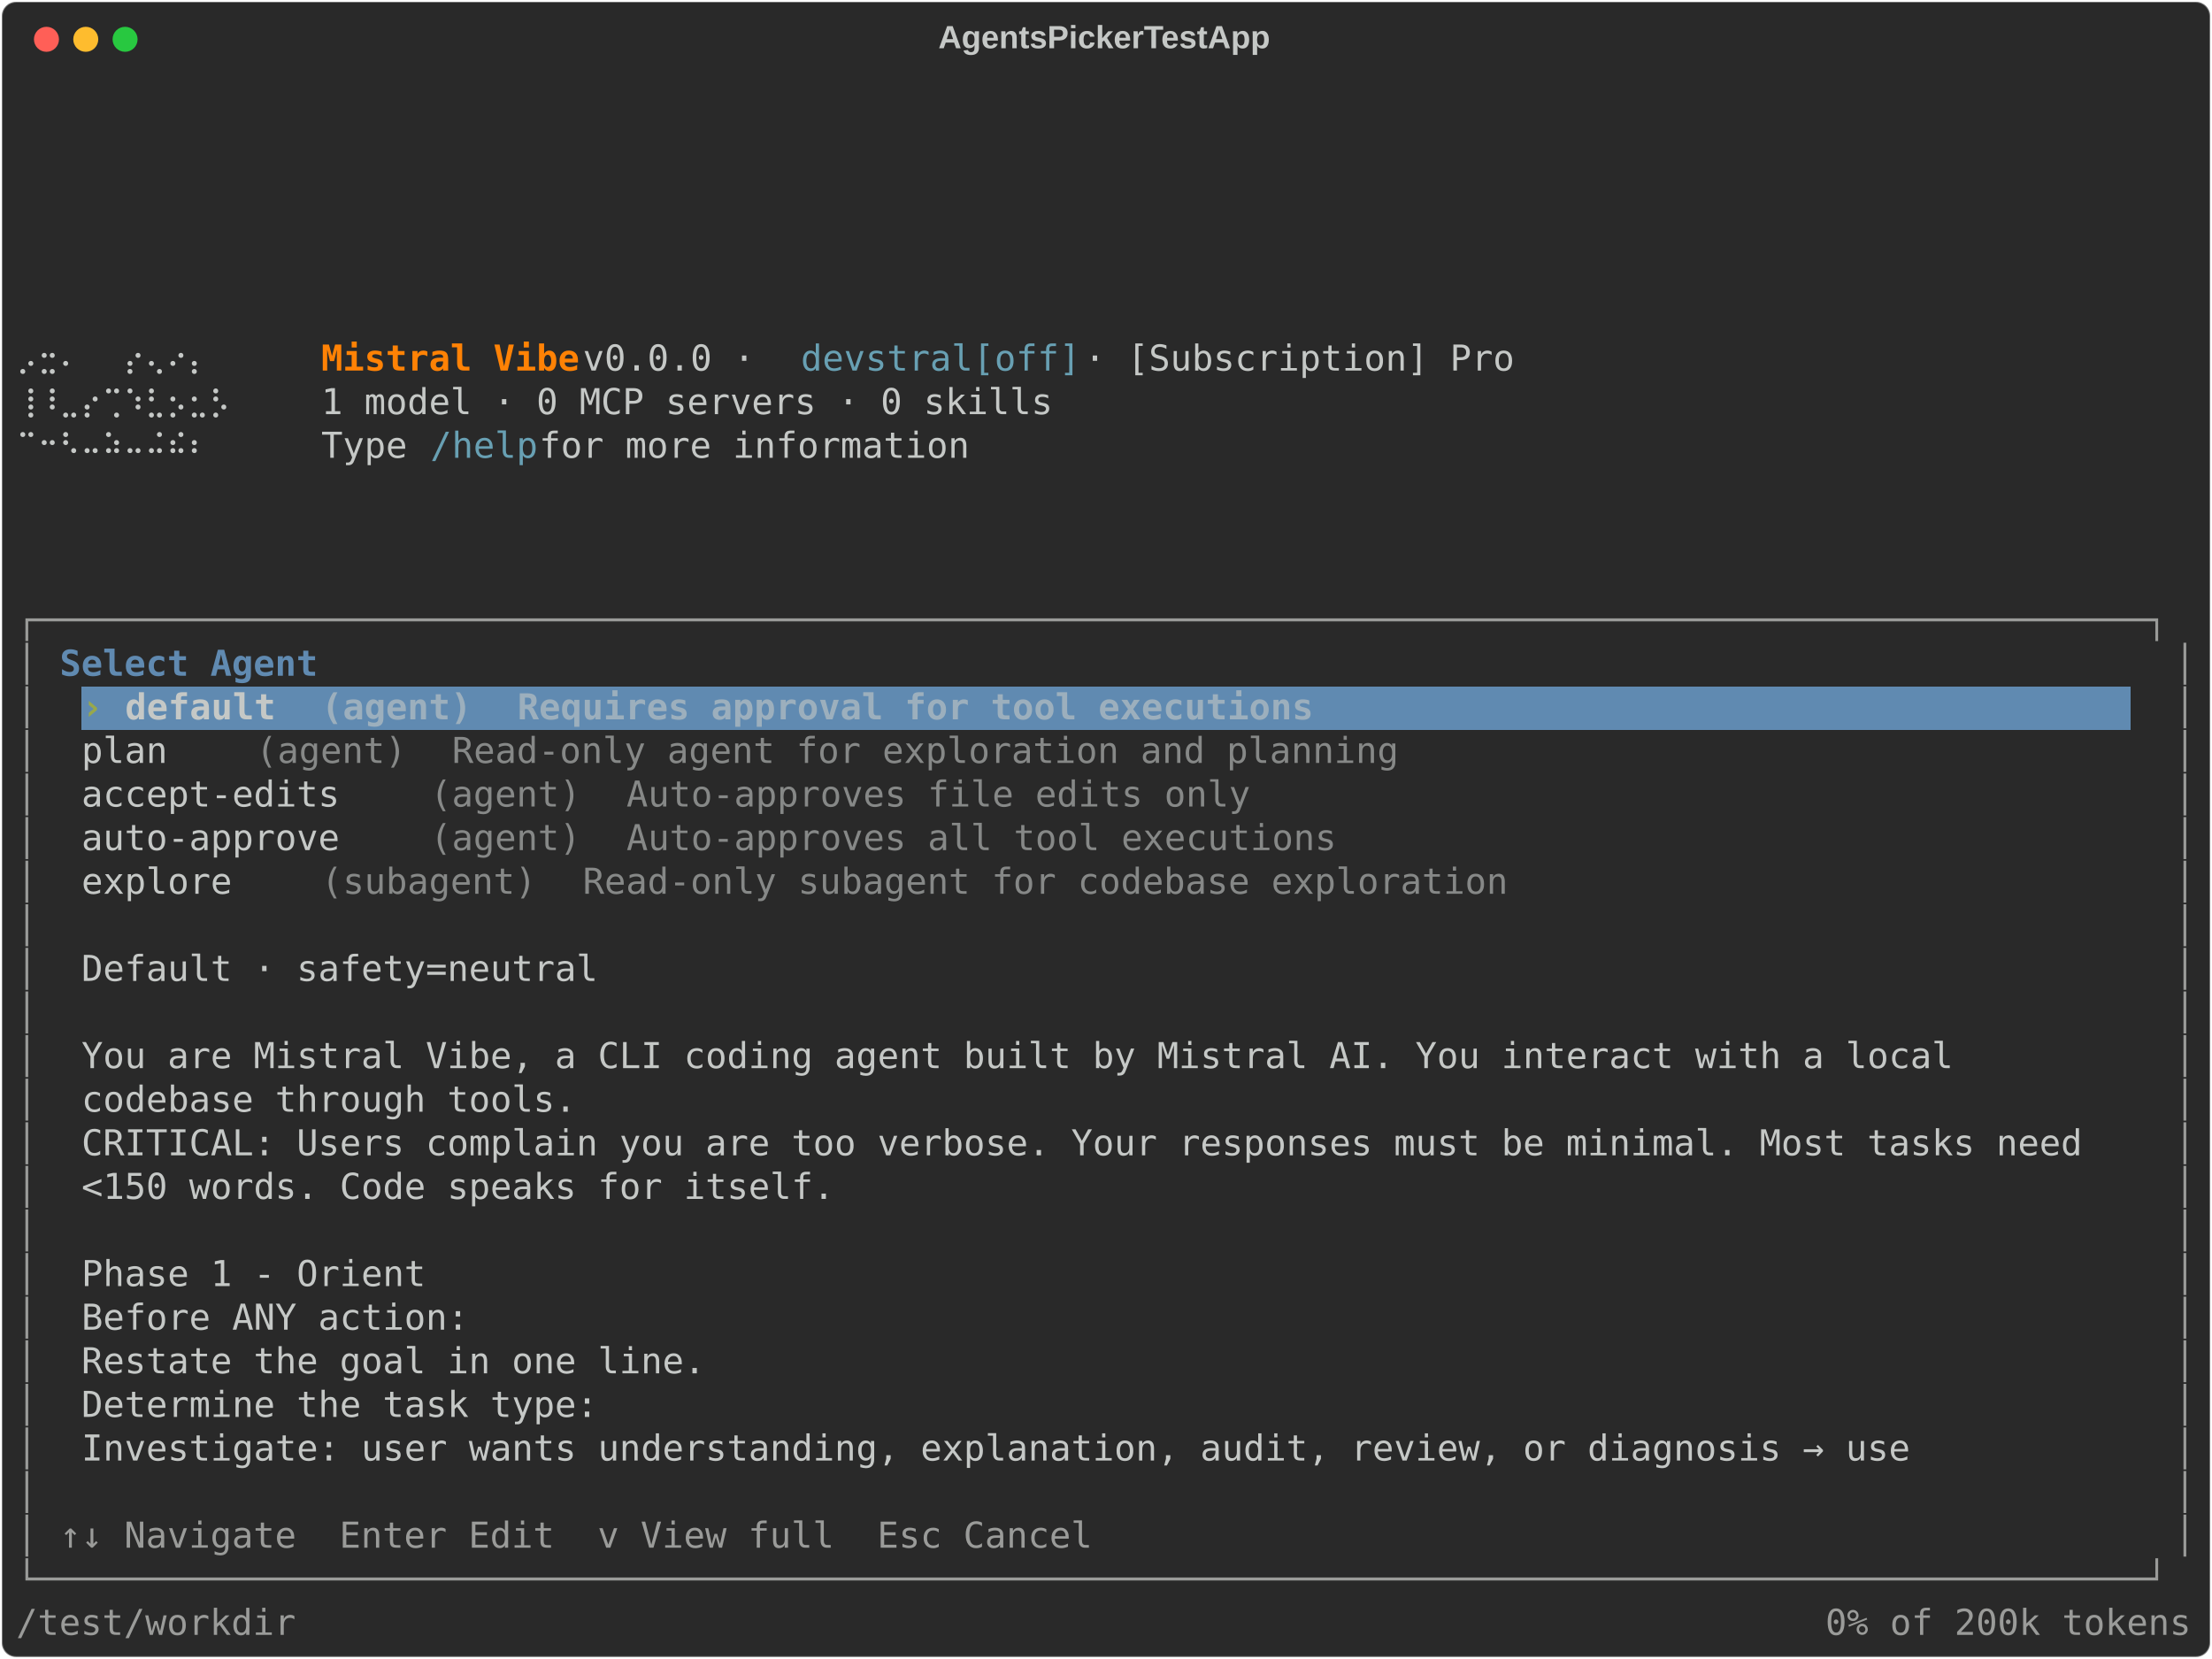
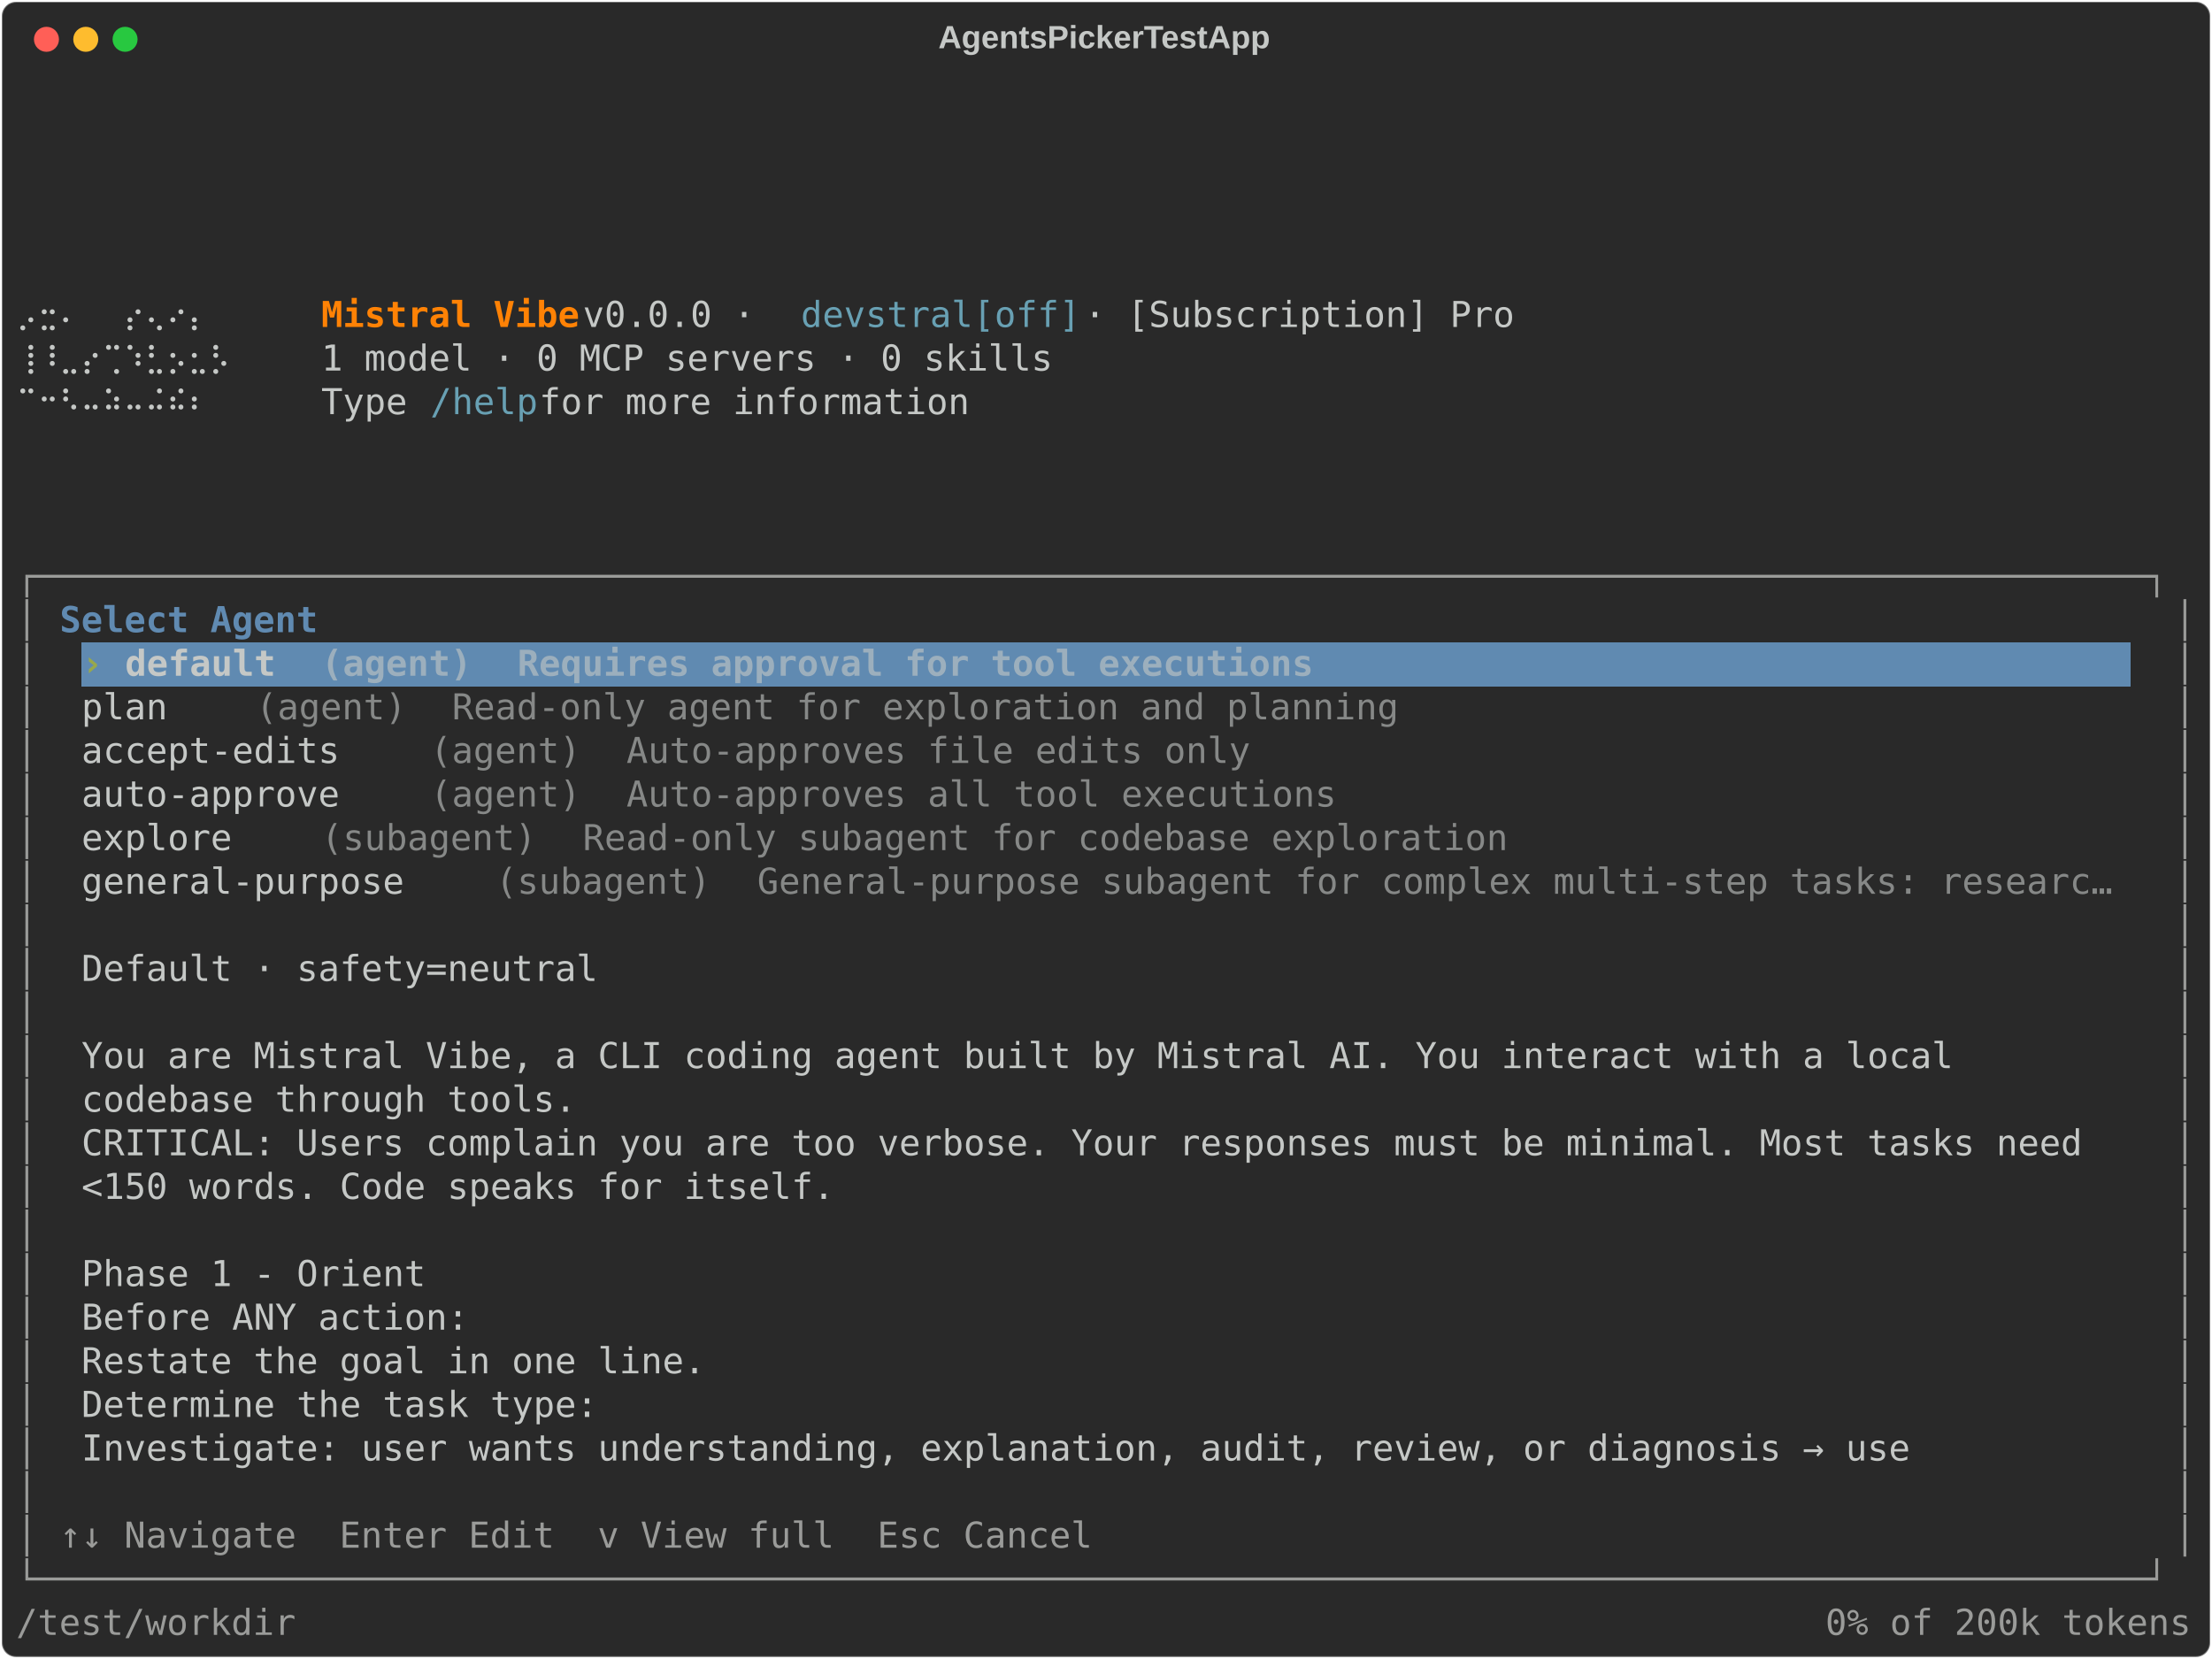
<svg xmlns="http://www.w3.org/2000/svg" class="rich-terminal" viewBox="0 0 1238 928.4">
  <style>

    @font-face {
        font-family: "Fira Code";
        src: local("FiraCode-Regular"),
                url("https://cdnjs.cloudflare.com/ajax/libs/firacode/6.2.0/woff2/FiraCode-Regular.woff2") format("woff2"),
                url("https://cdnjs.cloudflare.com/ajax/libs/firacode/6.2.0/woff/FiraCode-Regular.woff") format("woff");
        font-style: normal;
        font-weight: 400;
    }
    @font-face {
        font-family: "Fira Code";
        src: local("FiraCode-Bold"),
                url("https://cdnjs.cloudflare.com/ajax/libs/firacode/6.2.0/woff2/FiraCode-Bold.woff2") format("woff2"),
                url("https://cdnjs.cloudflare.com/ajax/libs/firacode/6.2.0/woff/FiraCode-Bold.woff") format("woff");
        font-style: bold;
        font-weight: 700;
    }

    .terminal-matrix {
        font-family: Fira Code, monospace;
        font-size: 20px;
        line-height: 24.4px;
        font-variant-east-asian: full-width;
    }

    .terminal-title {
        font-size: 18px;
        font-weight: bold;
        font-family: arial;
    }

    .terminal-r1 { fill: #c5c8c6 }
.terminal-r2 { fill: #ff8205;font-weight: bold }
.terminal-r3 { fill: #68a0b3 }
.terminal-r4 { fill: #9a9b99 }
.terminal-r5 { fill: #608ab1;font-weight: bold }
.terminal-r6 { fill: #98a84b;font-weight: bold }
.terminal-r7 { fill: #c5c8c6;font-weight: bold }
.terminal-r8 { fill: #9cafbd;font-weight: bold }
.terminal-r9 { fill: #868887 }
    </style>
  <defs>
    <clipPath id="terminal-clip-terminal">
      <rect x="0" y="0" width="1219.0" height="877.4" />
    </clipPath>
    <clipPath id="terminal-line-0">
      <rect x="0" y="1.5" width="1220" height="24.65" />
    </clipPath>
    <clipPath id="terminal-line-1">
      <rect x="0" y="25.9" width="1220" height="24.65" />
    </clipPath>
    <clipPath id="terminal-line-2">
      <rect x="0" y="50.3" width="1220" height="24.65" />
    </clipPath>
    <clipPath id="terminal-line-3">
      <rect x="0" y="74.7" width="1220" height="24.65" />
    </clipPath>
    <clipPath id="terminal-line-4">
      <rect x="0" y="99.1" width="1220" height="24.65" />
    </clipPath>
    <clipPath id="terminal-line-5">
      <rect x="0" y="123.5" width="1220" height="24.65" />
    </clipPath>
    <clipPath id="terminal-line-6">
      <rect x="0" y="147.9" width="1220" height="24.65" />
    </clipPath>
    <clipPath id="terminal-line-7">
      <rect x="0" y="172.3" width="1220" height="24.65" />
    </clipPath>
    <clipPath id="terminal-line-8">
      <rect x="0" y="196.7" width="1220" height="24.65" />
    </clipPath>
    <clipPath id="terminal-line-9">
      <rect x="0" y="221.1" width="1220" height="24.65" />
    </clipPath>
    <clipPath id="terminal-line-10">
      <rect x="0" y="245.5" width="1220" height="24.65" />
    </clipPath>
    <clipPath id="terminal-line-11">
      <rect x="0" y="269.9" width="1220" height="24.65" />
    </clipPath>
    <clipPath id="terminal-line-12">
      <rect x="0" y="294.3" width="1220" height="24.65" />
    </clipPath>
    <clipPath id="terminal-line-13">
      <rect x="0" y="318.7" width="1220" height="24.65" />
    </clipPath>
    <clipPath id="terminal-line-14">
      <rect x="0" y="343.1" width="1220" height="24.65" />
    </clipPath>
    <clipPath id="terminal-line-15">
      <rect x="0" y="367.5" width="1220" height="24.65" />
    </clipPath>
    <clipPath id="terminal-line-16">
      <rect x="0" y="391.9" width="1220" height="24.65" />
    </clipPath>
    <clipPath id="terminal-line-17">
      <rect x="0" y="416.3" width="1220" height="24.65" />
    </clipPath>
    <clipPath id="terminal-line-18">
      <rect x="0" y="440.7" width="1220" height="24.65" />
    </clipPath>
    <clipPath id="terminal-line-19">
      <rect x="0" y="465.1" width="1220" height="24.65" />
    </clipPath>
    <clipPath id="terminal-line-20">
      <rect x="0" y="489.5" width="1220" height="24.65" />
    </clipPath>
    <clipPath id="terminal-line-21">
      <rect x="0" y="513.9" width="1220" height="24.65" />
    </clipPath>
    <clipPath id="terminal-line-22">
      <rect x="0" y="538.3" width="1220" height="24.65" />
    </clipPath>
    <clipPath id="terminal-line-23">
      <rect x="0" y="562.7" width="1220" height="24.65" />
    </clipPath>
    <clipPath id="terminal-line-24">
      <rect x="0" y="587.1" width="1220" height="24.65" />
    </clipPath>
    <clipPath id="terminal-line-25">
      <rect x="0" y="611.5" width="1220" height="24.65" />
    </clipPath>
    <clipPath id="terminal-line-26">
      <rect x="0" y="635.9" width="1220" height="24.65" />
    </clipPath>
    <clipPath id="terminal-line-27">
      <rect x="0" y="660.3" width="1220" height="24.65" />
    </clipPath>
    <clipPath id="terminal-line-28">
      <rect x="0" y="684.7" width="1220" height="24.65" />
    </clipPath>
    <clipPath id="terminal-line-29">
      <rect x="0" y="709.1" width="1220" height="24.65" />
    </clipPath>
    <clipPath id="terminal-line-30">
      <rect x="0" y="733.5" width="1220" height="24.65" />
    </clipPath>
    <clipPath id="terminal-line-31">
      <rect x="0" y="757.9" width="1220" height="24.65" />
    </clipPath>
    <clipPath id="terminal-line-32">
      <rect x="0" y="782.3" width="1220" height="24.65" />
    </clipPath>
    <clipPath id="terminal-line-33">
      <rect x="0" y="806.7" width="1220" height="24.65" />
    </clipPath>
    <clipPath id="terminal-line-34">
      <rect x="0" y="831.1" width="1220" height="24.65" />
    </clipPath>
  </defs>
  <rect fill="#292929" stroke="rgba(255,255,255,0.35)" stroke-width="1" x="1" y="1" width="1236" height="926.4" rx="8" />
  <text class="terminal-title" fill="#c5c8c6" text-anchor="middle" x="618" y="27">AgentsPickerTestApp</text>
  <g transform="translate(26,22)">
    <circle cx="0" cy="0" r="7" fill="#ff5f57" />
    <circle cx="22" cy="0" r="7" fill="#febc2e" />
    <circle cx="44" cy="0" r="7" fill="#28c840" />
  </g>
  <g transform="translate(9, 41)" clip-path="url(#terminal-clip-terminal)">
-     <rect fill="#608ab1" x="36.6" y="343.1" width="24.4" height="24.65" shape-rendering="crispEdges" />
-     <rect fill="#608ab1" x="61" y="343.1" width="85.4" height="24.65" shape-rendering="crispEdges" />
-     <rect fill="#608ab1" x="146.4" y="343.1" width="24.4" height="24.65" shape-rendering="crispEdges" />
-     <rect fill="#608ab1" x="170.8" y="343.1" width="85.4" height="24.65" shape-rendering="crispEdges" />
-     <rect fill="#608ab1" x="256.2" y="343.1" width="24.4" height="24.65" shape-rendering="crispEdges" />
-     <rect fill="#608ab1" x="280.6" y="343.1" width="451.4" height="24.65" shape-rendering="crispEdges" />
-     <rect fill="#608ab1" x="732" y="343.1" width="451.4" height="24.65" shape-rendering="crispEdges" />
+     <rect fill="#608ab1" x="36.6" y="318.7" width="24.4" height="24.65" shape-rendering="crispEdges" />
+     <rect fill="#608ab1" x="61" y="318.7" width="85.4" height="24.65" shape-rendering="crispEdges" />
+     <rect fill="#608ab1" x="146.4" y="318.7" width="24.4" height="24.65" shape-rendering="crispEdges" />
+     <rect fill="#608ab1" x="170.8" y="318.7" width="85.4" height="24.65" shape-rendering="crispEdges" />
+     <rect fill="#608ab1" x="256.2" y="318.7" width="24.4" height="24.65" shape-rendering="crispEdges" />
+     <rect fill="#608ab1" x="280.6" y="318.7" width="451.4" height="24.65" shape-rendering="crispEdges" />
+     <rect fill="#608ab1" x="732" y="318.7" width="451.4" height="24.65" shape-rendering="crispEdges" />
    <g class="terminal-matrix">
      <text class="terminal-r1" x="1220" y="20" textLength="12.2" clip-path="url(#terminal-line-0)">
</text>
      <text class="terminal-r1" x="1220" y="44.4" textLength="12.2" clip-path="url(#terminal-line-1)">
</text>
      <text class="terminal-r1" x="1220" y="68.8" textLength="12.2" clip-path="url(#terminal-line-2)">
</text>
      <text class="terminal-r1" x="1220" y="93.2" textLength="12.2" clip-path="url(#terminal-line-3)">
</text>
      <text class="terminal-r1" x="1220" y="117.6" textLength="12.2" clip-path="url(#terminal-line-4)">
</text>
+       <text class="terminal-r1" x="0" y="142" textLength="134.2" clip-path="url(#terminal-line-5)">  ⡠⣒⠄  ⡔⢄⠔⡄</text>
+       <text class="terminal-r2" x="170.8" y="142" textLength="146.4" clip-path="url(#terminal-line-5)">Mistral Vibe</text>
+       <text class="terminal-r1" x="317.2" y="142" textLength="122" clip-path="url(#terminal-line-5)"> v0.0.0 · </text>
+       <text class="terminal-r3" x="439.2" y="142" textLength="158.6" clip-path="url(#terminal-line-5)">devstral[off]</text>
+       <text class="terminal-r1" x="597.8" y="142" textLength="256.2" clip-path="url(#terminal-line-5)"> · [Subscription] Pro</text>
      <text class="terminal-r1" x="1220" y="142" textLength="12.2" clip-path="url(#terminal-line-5)">
</text>
-       <text class="terminal-r1" x="0" y="166.4" textLength="134.2" clip-path="url(#terminal-line-6)">  ⡠⣒⠄  ⡔⢄⠔⡄</text>
-       <text class="terminal-r2" x="170.8" y="166.4" textLength="146.4" clip-path="url(#terminal-line-6)">Mistral Vibe</text>
-       <text class="terminal-r1" x="317.2" y="166.4" textLength="122" clip-path="url(#terminal-line-6)"> v0.0.0 · </text>
-       <text class="terminal-r3" x="439.2" y="166.4" textLength="158.6" clip-path="url(#terminal-line-6)">devstral[off]</text>
-       <text class="terminal-r1" x="597.8" y="166.4" textLength="256.2" clip-path="url(#terminal-line-6)"> · [Subscription] Pro</text>
+       <text class="terminal-r1" x="0" y="166.4" textLength="134.2" clip-path="url(#terminal-line-6)"> ⢸⠸⣀⡔⢉⠱⣃⡢⣂⡣</text>
+       <text class="terminal-r1" x="170.8" y="166.4" textLength="414.8" clip-path="url(#terminal-line-6)">1 model · 0 MCP servers · 0 skills</text>
      <text class="terminal-r1" x="1220" y="166.4" textLength="12.2" clip-path="url(#terminal-line-6)">
</text>
-       <text class="terminal-r1" x="0" y="190.8" textLength="134.2" clip-path="url(#terminal-line-7)"> ⢸⠸⣀⡔⢉⠱⣃⡢⣂⡣</text>
-       <text class="terminal-r1" x="170.8" y="190.8" textLength="414.8" clip-path="url(#terminal-line-7)">1 model · 0 MCP servers · 0 skills</text>
+       <text class="terminal-r1" x="0" y="190.8" textLength="134.2" clip-path="url(#terminal-line-7)">  ⠉⠒⠣⠤⠵⠤⠬⠮⠆</text>
+       <text class="terminal-r1" x="170.8" y="190.8" textLength="61" clip-path="url(#terminal-line-7)">Type </text>
+       <text class="terminal-r3" x="231.8" y="190.8" textLength="61" clip-path="url(#terminal-line-7)">/help</text>
+       <text class="terminal-r1" x="292.8" y="190.8" textLength="256.2" clip-path="url(#terminal-line-7)"> for more information</text>
      <text class="terminal-r1" x="1220" y="190.8" textLength="12.2" clip-path="url(#terminal-line-7)">
</text>
-       <text class="terminal-r1" x="0" y="215.2" textLength="134.2" clip-path="url(#terminal-line-8)">  ⠉⠒⠣⠤⠵⠤⠬⠮⠆</text>
-       <text class="terminal-r1" x="170.8" y="215.2" textLength="61" clip-path="url(#terminal-line-8)">Type </text>
-       <text class="terminal-r3" x="231.8" y="215.2" textLength="61" clip-path="url(#terminal-line-8)">/help</text>
-       <text class="terminal-r1" x="292.8" y="215.2" textLength="256.2" clip-path="url(#terminal-line-8)"> for more information</text>
      <text class="terminal-r1" x="1220" y="215.2" textLength="12.2" clip-path="url(#terminal-line-8)">
</text>
      <text class="terminal-r1" x="1220" y="239.6" textLength="12.2" clip-path="url(#terminal-line-9)">
</text>
      <text class="terminal-r1" x="1220" y="264" textLength="12.2" clip-path="url(#terminal-line-10)">
</text>
+       <text class="terminal-r4" x="0" y="288.4" textLength="1220" clip-path="url(#terminal-line-11)">┌──────────────────────────────────────────────────────────────────────────────────────────────────┐</text>
      <text class="terminal-r1" x="1220" y="288.4" textLength="12.2" clip-path="url(#terminal-line-11)">
</text>
-       <text class="terminal-r4" x="0" y="312.8" textLength="1220" clip-path="url(#terminal-line-12)">┌──────────────────────────────────────────────────────────────────────────────────────────────────┐</text>
+       <text class="terminal-r4" x="0" y="312.8" textLength="12.2" clip-path="url(#terminal-line-12)">│</text>
+       <text class="terminal-r5" x="24.4" y="312.8" textLength="146.4" clip-path="url(#terminal-line-12)">Select Agent</text>
+       <text class="terminal-r4" x="1207.8" y="312.8" textLength="12.2" clip-path="url(#terminal-line-12)">│</text>
      <text class="terminal-r1" x="1220" y="312.8" textLength="12.2" clip-path="url(#terminal-line-12)">
</text>
      <text class="terminal-r4" x="0" y="337.2" textLength="12.2" clip-path="url(#terminal-line-13)">│</text>
-       <text class="terminal-r5" x="24.4" y="337.2" textLength="146.4" clip-path="url(#terminal-line-13)">Select Agent</text>
+       <text class="terminal-r6" x="36.6" y="337.2" textLength="24.4" clip-path="url(#terminal-line-13)">› </text>
+       <text class="terminal-r7" x="61" y="337.2" textLength="85.4" clip-path="url(#terminal-line-13)">default</text>
+       <text class="terminal-r8" x="170.8" y="337.2" textLength="85.4" clip-path="url(#terminal-line-13)">(agent)</text>
+       <text class="terminal-r8" x="280.6" y="337.2" textLength="451.4" clip-path="url(#terminal-line-13)">Requires approval for tool executions</text>
      <text class="terminal-r4" x="1207.8" y="337.2" textLength="12.2" clip-path="url(#terminal-line-13)">│</text>
      <text class="terminal-r1" x="1220" y="337.2" textLength="12.2" clip-path="url(#terminal-line-13)">
</text>
      <text class="terminal-r4" x="0" y="361.6" textLength="12.2" clip-path="url(#terminal-line-14)">│</text>
-       <text class="terminal-r6" x="36.6" y="361.6" textLength="24.4" clip-path="url(#terminal-line-14)">› </text>
-       <text class="terminal-r7" x="61" y="361.6" textLength="85.4" clip-path="url(#terminal-line-14)">default</text>
-       <text class="terminal-r8" x="170.8" y="361.6" textLength="85.4" clip-path="url(#terminal-line-14)">(agent)</text>
-       <text class="terminal-r8" x="280.6" y="361.6" textLength="451.4" clip-path="url(#terminal-line-14)">Requires approval for tool executions</text>
+       <text class="terminal-r1" x="36.6" y="361.6" textLength="97.6" clip-path="url(#terminal-line-14)">  plan  </text>
+       <text class="terminal-r9" x="134.2" y="361.6" textLength="85.4" clip-path="url(#terminal-line-14)">(agent)</text>
+       <text class="terminal-r9" x="244" y="361.6" textLength="536.8" clip-path="url(#terminal-line-14)">Read-only agent for exploration and planning</text>
      <text class="terminal-r4" x="1207.8" y="361.6" textLength="12.2" clip-path="url(#terminal-line-14)">│</text>
      <text class="terminal-r1" x="1220" y="361.6" textLength="12.2" clip-path="url(#terminal-line-14)">
</text>
      <text class="terminal-r4" x="0" y="386" textLength="12.2" clip-path="url(#terminal-line-15)">│</text>
-       <text class="terminal-r1" x="36.6" y="386" textLength="97.6" clip-path="url(#terminal-line-15)">  plan  </text>
-       <text class="terminal-r9" x="134.2" y="386" textLength="85.4" clip-path="url(#terminal-line-15)">(agent)</text>
-       <text class="terminal-r9" x="244" y="386" textLength="536.8" clip-path="url(#terminal-line-15)">Read-only agent for exploration and planning</text>
+       <text class="terminal-r1" x="36.6" y="386" textLength="195.2" clip-path="url(#terminal-line-15)">  accept-edits  </text>
+       <text class="terminal-r9" x="231.8" y="386" textLength="85.4" clip-path="url(#terminal-line-15)">(agent)</text>
+       <text class="terminal-r9" x="341.6" y="386" textLength="353.8" clip-path="url(#terminal-line-15)">Auto-approves file edits only</text>
      <text class="terminal-r4" x="1207.8" y="386" textLength="12.2" clip-path="url(#terminal-line-15)">│</text>
      <text class="terminal-r1" x="1220" y="386" textLength="12.2" clip-path="url(#terminal-line-15)">
</text>
      <text class="terminal-r4" x="0" y="410.4" textLength="12.2" clip-path="url(#terminal-line-16)">│</text>
-       <text class="terminal-r1" x="36.6" y="410.4" textLength="195.2" clip-path="url(#terminal-line-16)">  accept-edits  </text>
+       <text class="terminal-r1" x="36.6" y="410.4" textLength="195.2" clip-path="url(#terminal-line-16)">  auto-approve  </text>
      <text class="terminal-r9" x="231.8" y="410.4" textLength="85.4" clip-path="url(#terminal-line-16)">(agent)</text>
-       <text class="terminal-r9" x="341.6" y="410.4" textLength="353.8" clip-path="url(#terminal-line-16)">Auto-approves file edits only</text>
+       <text class="terminal-r9" x="341.6" y="410.4" textLength="402.6" clip-path="url(#terminal-line-16)">Auto-approves all tool executions</text>
      <text class="terminal-r4" x="1207.8" y="410.4" textLength="12.2" clip-path="url(#terminal-line-16)">│</text>
      <text class="terminal-r1" x="1220" y="410.4" textLength="12.2" clip-path="url(#terminal-line-16)">
</text>
      <text class="terminal-r4" x="0" y="434.8" textLength="12.2" clip-path="url(#terminal-line-17)">│</text>
-       <text class="terminal-r1" x="36.6" y="434.8" textLength="195.2" clip-path="url(#terminal-line-17)">  auto-approve  </text>
-       <text class="terminal-r9" x="231.8" y="434.8" textLength="85.4" clip-path="url(#terminal-line-17)">(agent)</text>
-       <text class="terminal-r9" x="341.6" y="434.8" textLength="402.6" clip-path="url(#terminal-line-17)">Auto-approves all tool executions</text>
+       <text class="terminal-r1" x="36.6" y="434.8" textLength="134.2" clip-path="url(#terminal-line-17)">  explore  </text>
+       <text class="terminal-r9" x="170.8" y="434.8" textLength="122" clip-path="url(#terminal-line-17)">(subagent)</text>
+       <text class="terminal-r9" x="317.2" y="434.8" textLength="524.6" clip-path="url(#terminal-line-17)">Read-only subagent for codebase exploration</text>
      <text class="terminal-r4" x="1207.8" y="434.8" textLength="12.2" clip-path="url(#terminal-line-17)">│</text>
      <text class="terminal-r1" x="1220" y="434.8" textLength="12.2" clip-path="url(#terminal-line-17)">
</text>
      <text class="terminal-r4" x="0" y="459.2" textLength="12.2" clip-path="url(#terminal-line-18)">│</text>
-       <text class="terminal-r1" x="36.6" y="459.2" textLength="134.2" clip-path="url(#terminal-line-18)">  explore  </text>
-       <text class="terminal-r9" x="170.8" y="459.2" textLength="122" clip-path="url(#terminal-line-18)">(subagent)</text>
-       <text class="terminal-r9" x="317.2" y="459.2" textLength="524.6" clip-path="url(#terminal-line-18)">Read-only subagent for codebase exploration</text>
+       <text class="terminal-r1" x="36.6" y="459.2" textLength="231.8" clip-path="url(#terminal-line-18)">  general-purpose  </text>
+       <text class="terminal-r9" x="268.4" y="459.2" textLength="122" clip-path="url(#terminal-line-18)">(subagent)</text>
+       <text class="terminal-r9" x="414.8" y="459.2" textLength="768.6" clip-path="url(#terminal-line-18)">General-purpose subagent for complex multi-step tasks: researc…</text>
      <text class="terminal-r4" x="1207.8" y="459.2" textLength="12.2" clip-path="url(#terminal-line-18)">│</text>
      <text class="terminal-r1" x="1220" y="459.2" textLength="12.2" clip-path="url(#terminal-line-18)">
</text>
      <text class="terminal-r4" x="0" y="483.6" textLength="12.2" clip-path="url(#terminal-line-19)">│</text>
      <text class="terminal-r4" x="1207.8" y="483.6" textLength="12.2" clip-path="url(#terminal-line-19)">│</text>
      <text class="terminal-r1" x="1220" y="483.6" textLength="12.2" clip-path="url(#terminal-line-19)">
</text>
      <text class="terminal-r4" x="0" y="508" textLength="12.2" clip-path="url(#terminal-line-20)">│</text>
      <text class="terminal-r1" x="36.6" y="508" textLength="292.8" clip-path="url(#terminal-line-20)">Default · safety=neutral</text>
      <text class="terminal-r4" x="1207.8" y="508" textLength="12.2" clip-path="url(#terminal-line-20)">│</text>
      <text class="terminal-r1" x="1220" y="508" textLength="12.2" clip-path="url(#terminal-line-20)">
</text>
      <text class="terminal-r4" x="0" y="532.4" textLength="12.2" clip-path="url(#terminal-line-21)">│</text>
      <text class="terminal-r4" x="1207.8" y="532.4" textLength="12.2" clip-path="url(#terminal-line-21)">│</text>
      <text class="terminal-r1" x="1220" y="532.4" textLength="12.2" clip-path="url(#terminal-line-21)">
</text>
      <text class="terminal-r4" x="0" y="556.8" textLength="12.2" clip-path="url(#terminal-line-22)">│</text>
      <text class="terminal-r1" x="36.6" y="556.8" textLength="1061.4" clip-path="url(#terminal-line-22)">You are Mistral Vibe, a CLI coding agent built by Mistral AI. You interact with a local</text>
      <text class="terminal-r4" x="1207.8" y="556.8" textLength="12.2" clip-path="url(#terminal-line-22)">│</text>
      <text class="terminal-r1" x="1220" y="556.8" textLength="12.2" clip-path="url(#terminal-line-22)">
</text>
      <text class="terminal-r4" x="0" y="581.2" textLength="12.2" clip-path="url(#terminal-line-23)">│</text>
      <text class="terminal-r1" x="36.6" y="581.2" textLength="280.6" clip-path="url(#terminal-line-23)">codebase through tools.</text>
      <text class="terminal-r4" x="1207.8" y="581.2" textLength="12.2" clip-path="url(#terminal-line-23)">│</text>
      <text class="terminal-r1" x="1220" y="581.2" textLength="12.2" clip-path="url(#terminal-line-23)">
</text>
      <text class="terminal-r4" x="0" y="605.6" textLength="12.2" clip-path="url(#terminal-line-24)">│</text>
      <text class="terminal-r1" x="36.6" y="605.6" textLength="1134.6" clip-path="url(#terminal-line-24)">CRITICAL: Users complain you are too verbose. Your responses must be minimal. Most tasks need</text>
      <text class="terminal-r4" x="1207.8" y="605.6" textLength="12.2" clip-path="url(#terminal-line-24)">│</text>
      <text class="terminal-r1" x="1220" y="605.6" textLength="12.2" clip-path="url(#terminal-line-24)">
</text>
      <text class="terminal-r4" x="0" y="630" textLength="12.2" clip-path="url(#terminal-line-25)">│</text>
      <text class="terminal-r1" x="36.6" y="630" textLength="427" clip-path="url(#terminal-line-25)">&lt;150 words. Code speaks for itself.</text>
      <text class="terminal-r4" x="1207.8" y="630" textLength="12.2" clip-path="url(#terminal-line-25)">│</text>
      <text class="terminal-r1" x="1220" y="630" textLength="12.2" clip-path="url(#terminal-line-25)">
</text>
      <text class="terminal-r4" x="0" y="654.4" textLength="12.2" clip-path="url(#terminal-line-26)">│</text>
      <text class="terminal-r4" x="1207.8" y="654.4" textLength="12.2" clip-path="url(#terminal-line-26)">│</text>
      <text class="terminal-r1" x="1220" y="654.4" textLength="12.2" clip-path="url(#terminal-line-26)">
</text>
      <text class="terminal-r4" x="0" y="678.8" textLength="12.2" clip-path="url(#terminal-line-27)">│</text>
      <text class="terminal-r1" x="36.6" y="678.8" textLength="195.2" clip-path="url(#terminal-line-27)">Phase 1 - Orient</text>
      <text class="terminal-r4" x="1207.8" y="678.8" textLength="12.2" clip-path="url(#terminal-line-27)">│</text>
      <text class="terminal-r1" x="1220" y="678.8" textLength="12.2" clip-path="url(#terminal-line-27)">
</text>
      <text class="terminal-r4" x="0" y="703.2" textLength="12.2" clip-path="url(#terminal-line-28)">│</text>
      <text class="terminal-r1" x="36.6" y="703.2" textLength="219.6" clip-path="url(#terminal-line-28)">Before ANY action:</text>
      <text class="terminal-r4" x="1207.8" y="703.2" textLength="12.2" clip-path="url(#terminal-line-28)">│</text>
      <text class="terminal-r1" x="1220" y="703.2" textLength="12.2" clip-path="url(#terminal-line-28)">
</text>
      <text class="terminal-r4" x="0" y="727.6" textLength="12.2" clip-path="url(#terminal-line-29)">│</text>
      <text class="terminal-r1" x="36.6" y="727.6" textLength="353.8" clip-path="url(#terminal-line-29)">Restate the goal in one line.</text>
      <text class="terminal-r4" x="1207.8" y="727.6" textLength="12.2" clip-path="url(#terminal-line-29)">│</text>
      <text class="terminal-r1" x="1220" y="727.6" textLength="12.2" clip-path="url(#terminal-line-29)">
</text>
      <text class="terminal-r4" x="0" y="752" textLength="12.2" clip-path="url(#terminal-line-30)">│</text>
      <text class="terminal-r1" x="36.6" y="752" textLength="292.8" clip-path="url(#terminal-line-30)">Determine the task type:</text>
      <text class="terminal-r4" x="1207.8" y="752" textLength="12.2" clip-path="url(#terminal-line-30)">│</text>
      <text class="terminal-r1" x="1220" y="752" textLength="12.2" clip-path="url(#terminal-line-30)">
</text>
      <text class="terminal-r4" x="0" y="776.4" textLength="12.2" clip-path="url(#terminal-line-31)">│</text>
      <text class="terminal-r1" x="36.6" y="776.4" textLength="1037" clip-path="url(#terminal-line-31)">Investigate: user wants understanding, explanation, audit, review, or diagnosis → use</text>
      <text class="terminal-r4" x="1207.8" y="776.4" textLength="12.2" clip-path="url(#terminal-line-31)">│</text>
      <text class="terminal-r1" x="1220" y="776.4" textLength="12.2" clip-path="url(#terminal-line-31)">
</text>
      <text class="terminal-r4" x="0" y="800.8" textLength="12.2" clip-path="url(#terminal-line-32)">│</text>
      <text class="terminal-r4" x="1207.8" y="800.8" textLength="12.2" clip-path="url(#terminal-line-32)">│</text>
      <text class="terminal-r1" x="1220" y="800.8" textLength="12.2" clip-path="url(#terminal-line-32)">
</text>
      <text class="terminal-r4" x="0" y="825.2" textLength="12.2" clip-path="url(#terminal-line-33)">│</text>
      <text class="terminal-r4" x="24.4" y="825.2" textLength="585.6" clip-path="url(#terminal-line-33)">↑↓ Navigate  Enter Edit  v View full  Esc Cancel</text>
      <text class="terminal-r4" x="1207.8" y="825.2" textLength="12.2" clip-path="url(#terminal-line-33)">│</text>
      <text class="terminal-r1" x="1220" y="825.2" textLength="12.2" clip-path="url(#terminal-line-33)">
</text>
      <text class="terminal-r4" x="0" y="849.6" textLength="1220" clip-path="url(#terminal-line-34)">└──────────────────────────────────────────────────────────────────────────────────────────────────┘</text>
      <text class="terminal-r1" x="1220" y="849.6" textLength="12.2" clip-path="url(#terminal-line-34)">
</text>
      <text class="terminal-r4" x="0" y="874" textLength="158.6" clip-path="url(#terminal-line-35)">/test/workdir</text>
      <text class="terminal-r4" x="1012.6" y="874" textLength="207.4" clip-path="url(#terminal-line-35)">0% of 200k tokens</text>
    </g>
  </g>
</svg>
